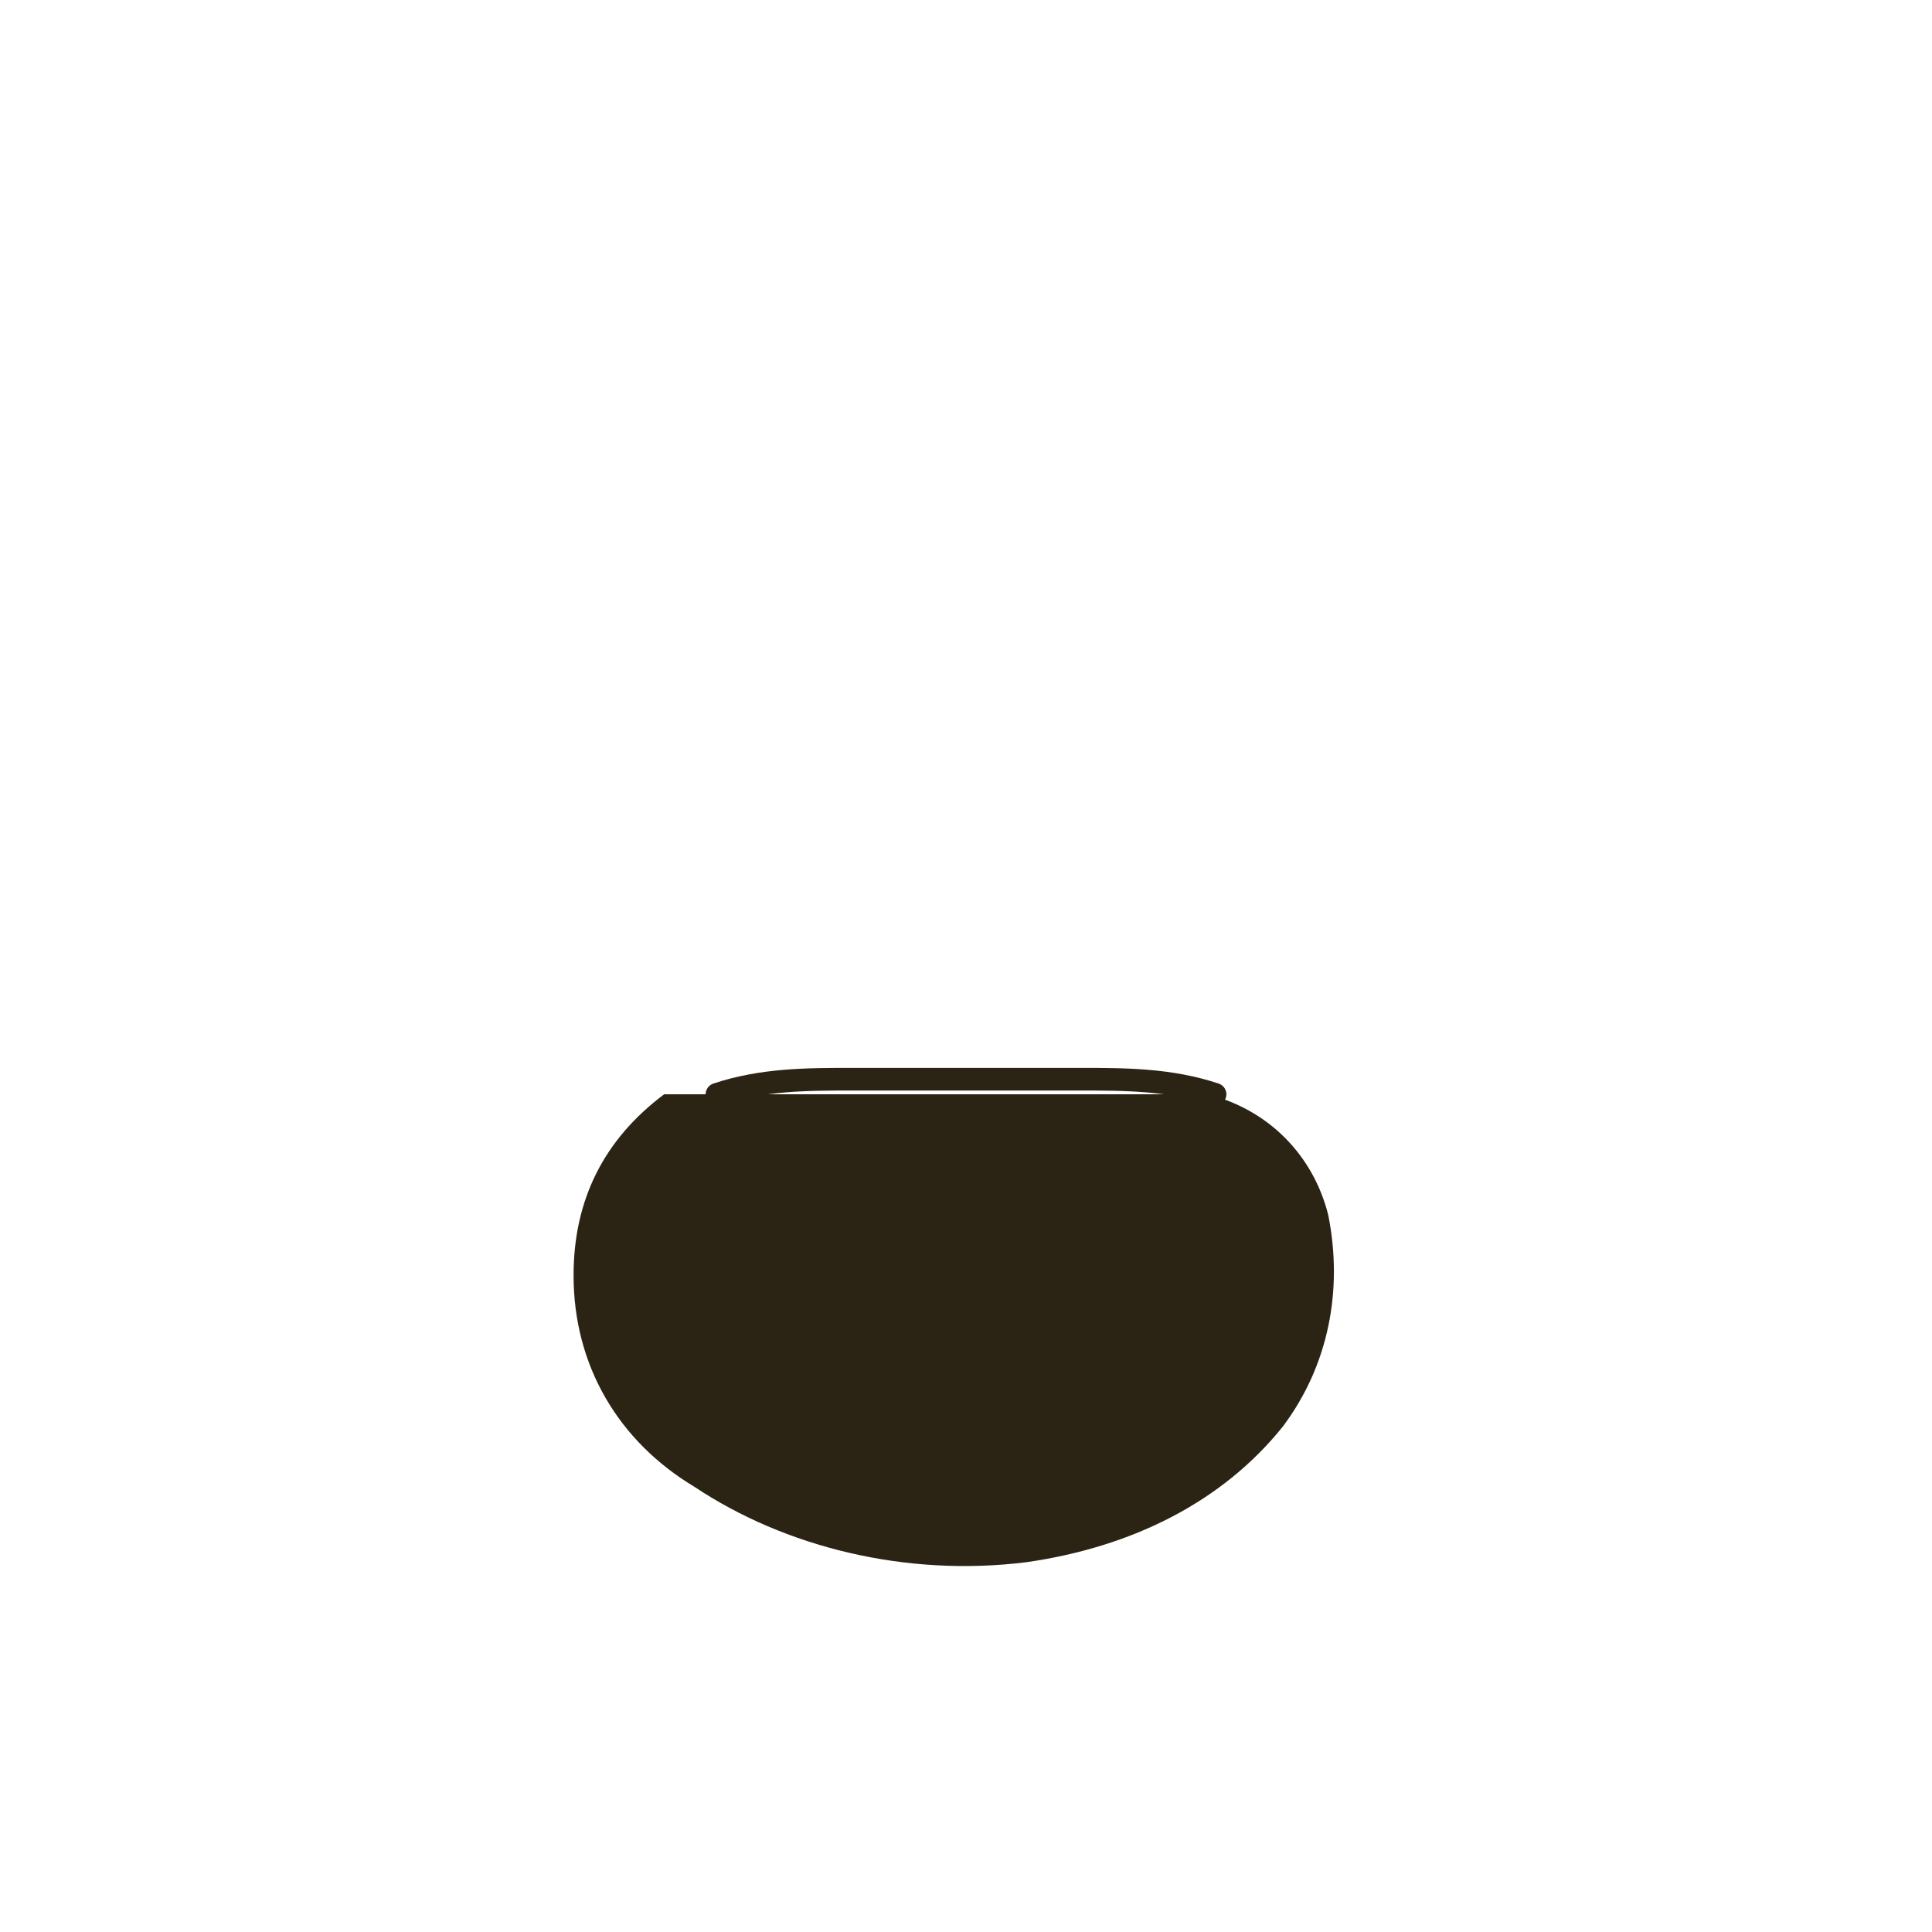
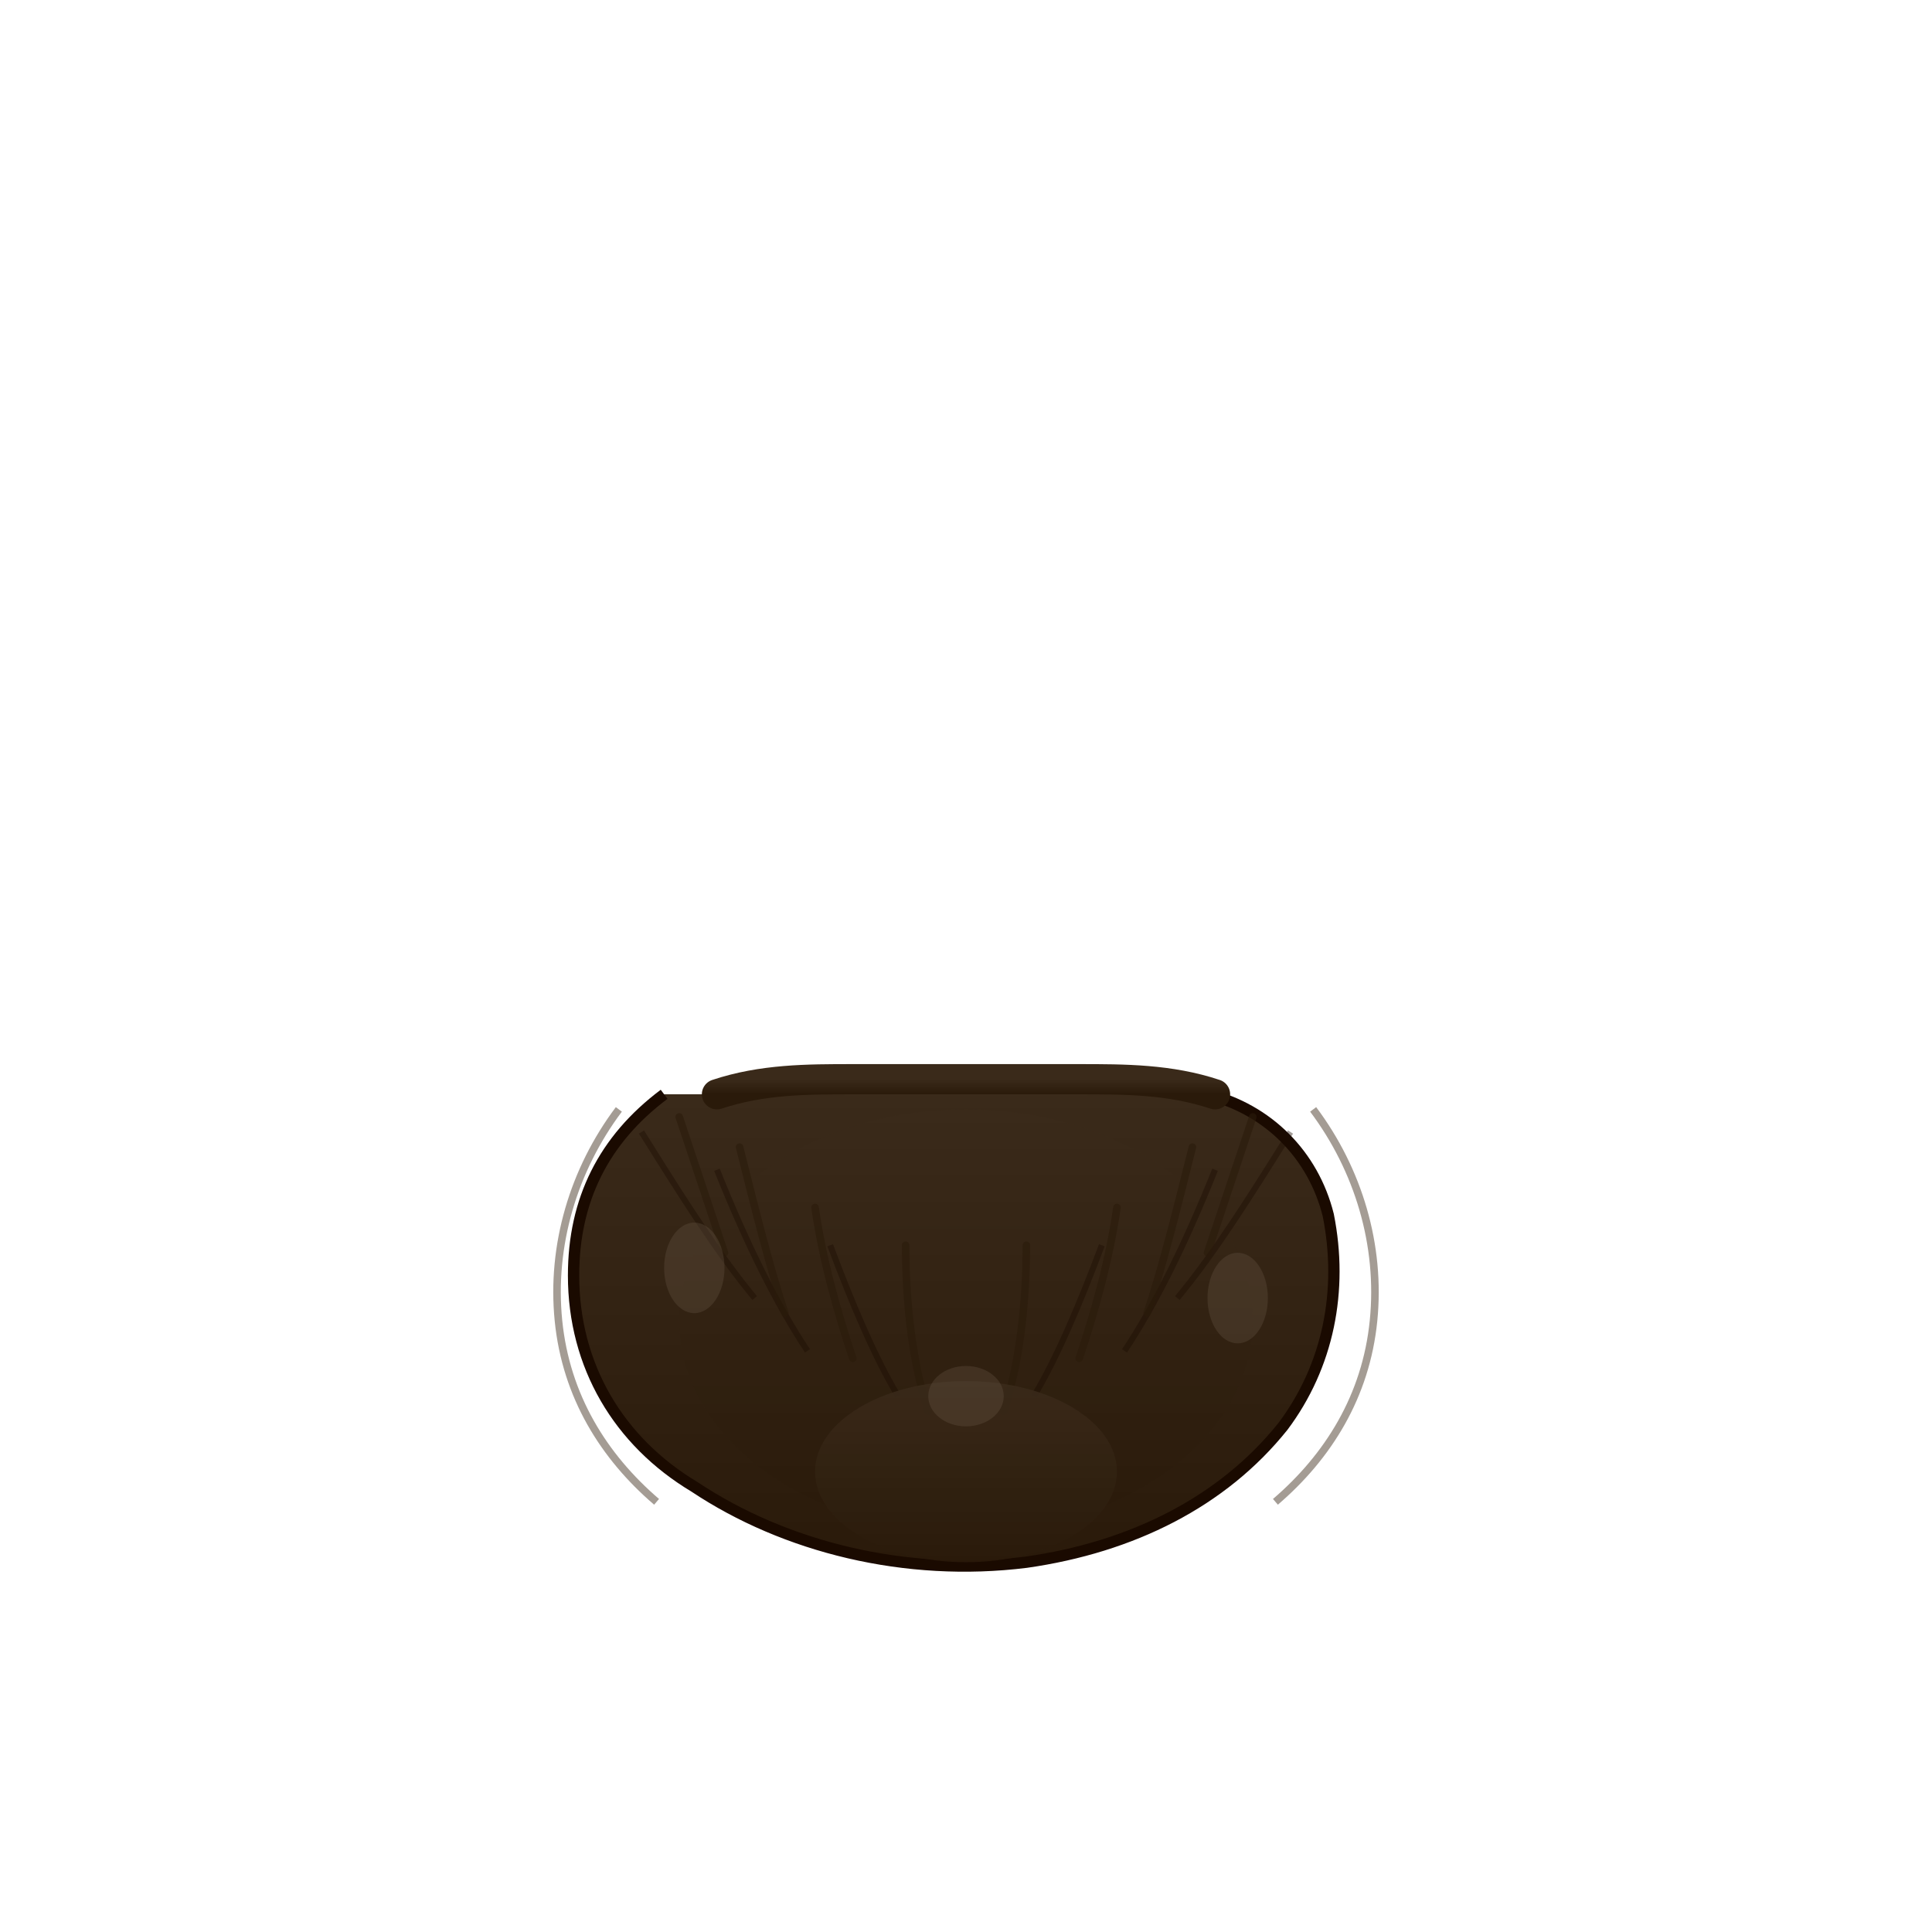
<svg xmlns="http://www.w3.org/2000/svg" width="256" height="256" viewBox="0 0 256 256">
-   <path d="M88 145c-8 6-12 14-12 24 0 12 6 22 16 28 12 8 28 12 44 10 14-2 26-8 34-18 6-8 8-18 6-28-2-8-8-14-16-16" fill="#2b2414" />
-   <path d="M95 145c6-2 12-2 18-2h30c6 0 12 0 18 2" stroke="#2b2414" stroke-width="3" fill="none" stroke-linecap="round" />
-   <ellipse cx="128" cy="175" rx="32" ry="24" fill="#2b2414" />
+   <defs>
+     <linearGradient id="beardGrad" x1="0%" y1="0%" x2="0%" y2="100%">
+       <stop offset="0%" stop-color="#3a2a1a" />
+       <stop offset="100%" stop-color="#2a1a0a" />
+     </linearGradient>
+     <radialGradient id="hairDensity" cx="50%" cy="30%">
+       <stop offset="0%" stop-color="#4a3a2a" stop-opacity="0.8" />
+       <stop offset="100%" stop-color="#2a1a0a" stop-opacity="0.6" />
+     </radialGradient>
+   </defs>
+   <path d="M88 145c-8 6-12 14-12 24c0 12 6 22 16 28c12 8 28 12 44 10c14-2 26-8 34-18c6-8 8-18 6-28c-2-8-8-14-16-16" fill="url(#beardGrad)" stroke="#1a0a00" stroke-width="1.5" stroke-linejoin="round" />
+   <ellipse cx="128" cy="175" rx="38" ry="28" fill="url(#beardGrad)" opacity="0.95" />
+   <path d="M95 145c6-2 12-2 18-2h30c6 0 12 0 18 2" stroke="url(#beardGrad)" stroke-width="4" fill="url(#hairDensity)" stroke-linecap="round" />
+   <g opacity="0.4" stroke="#1a0a00" stroke-width="0.8" fill="none">
+     <path d="M85 150c5 8 10 16 15 22" />
+     <path d="M95 155c4 10 8 18 12 24" />
+     <path d="M110 165c3 8 6 15 9 20" />
+     <path d="M146 165c-3 8-6 15-9 20" />
+     <path d="M161 155c-4 10-8 18-12 24" />
+     <path d="M171 150c-5 8-10 16-15 22" />
+   </g>
+   <g opacity="0.6" stroke="#2a1a0a" stroke-width="1" fill="none" stroke-linecap="round">
+     <path d="M90 148c2 6 4 12 6 18" />
+     <path d="M98 152c2 8 4 16 6 22" />
+     <path d="M108 160c1 7 3 14 5 20" />
+     <path d="M120 165c0 8 1 16 3 22" />
+     <path d="M136 165c0 8-1 16-3 22" />
+     <path d="M148 160c-1 7-3 14-5 20" />
+     <path d="M158 152c-2 8-4 16-6 22" />
+     <path d="M166 148c-2 6-4 12-6 18" />
+   </g>
+   <ellipse cx="128" cy="195" rx="20" ry="12" fill="url(#beardGrad)" opacity="0.9" />
+   <g opacity="0.3" fill="#6a5a4a">
+     <ellipse cx="92" cy="168" rx="4" ry="6" />
+     <ellipse cx="164" cy="172" rx="4" ry="6" />
+     <ellipse cx="128" cy="185" rx="5" ry="4" />
+   </g>
+   <path d="M82 147c-6 8-9 18-8 28c1 10 6 18 13 24" fill="none" stroke="#4a3a2a" stroke-width="1" opacity="0.5" />
+   <path d="M174 147c6 8 9 18 8 28c-1 10-6 18-13 24" fill="none" stroke="#4a3a2a" stroke-width="1" opacity="0.5" />
</svg>
